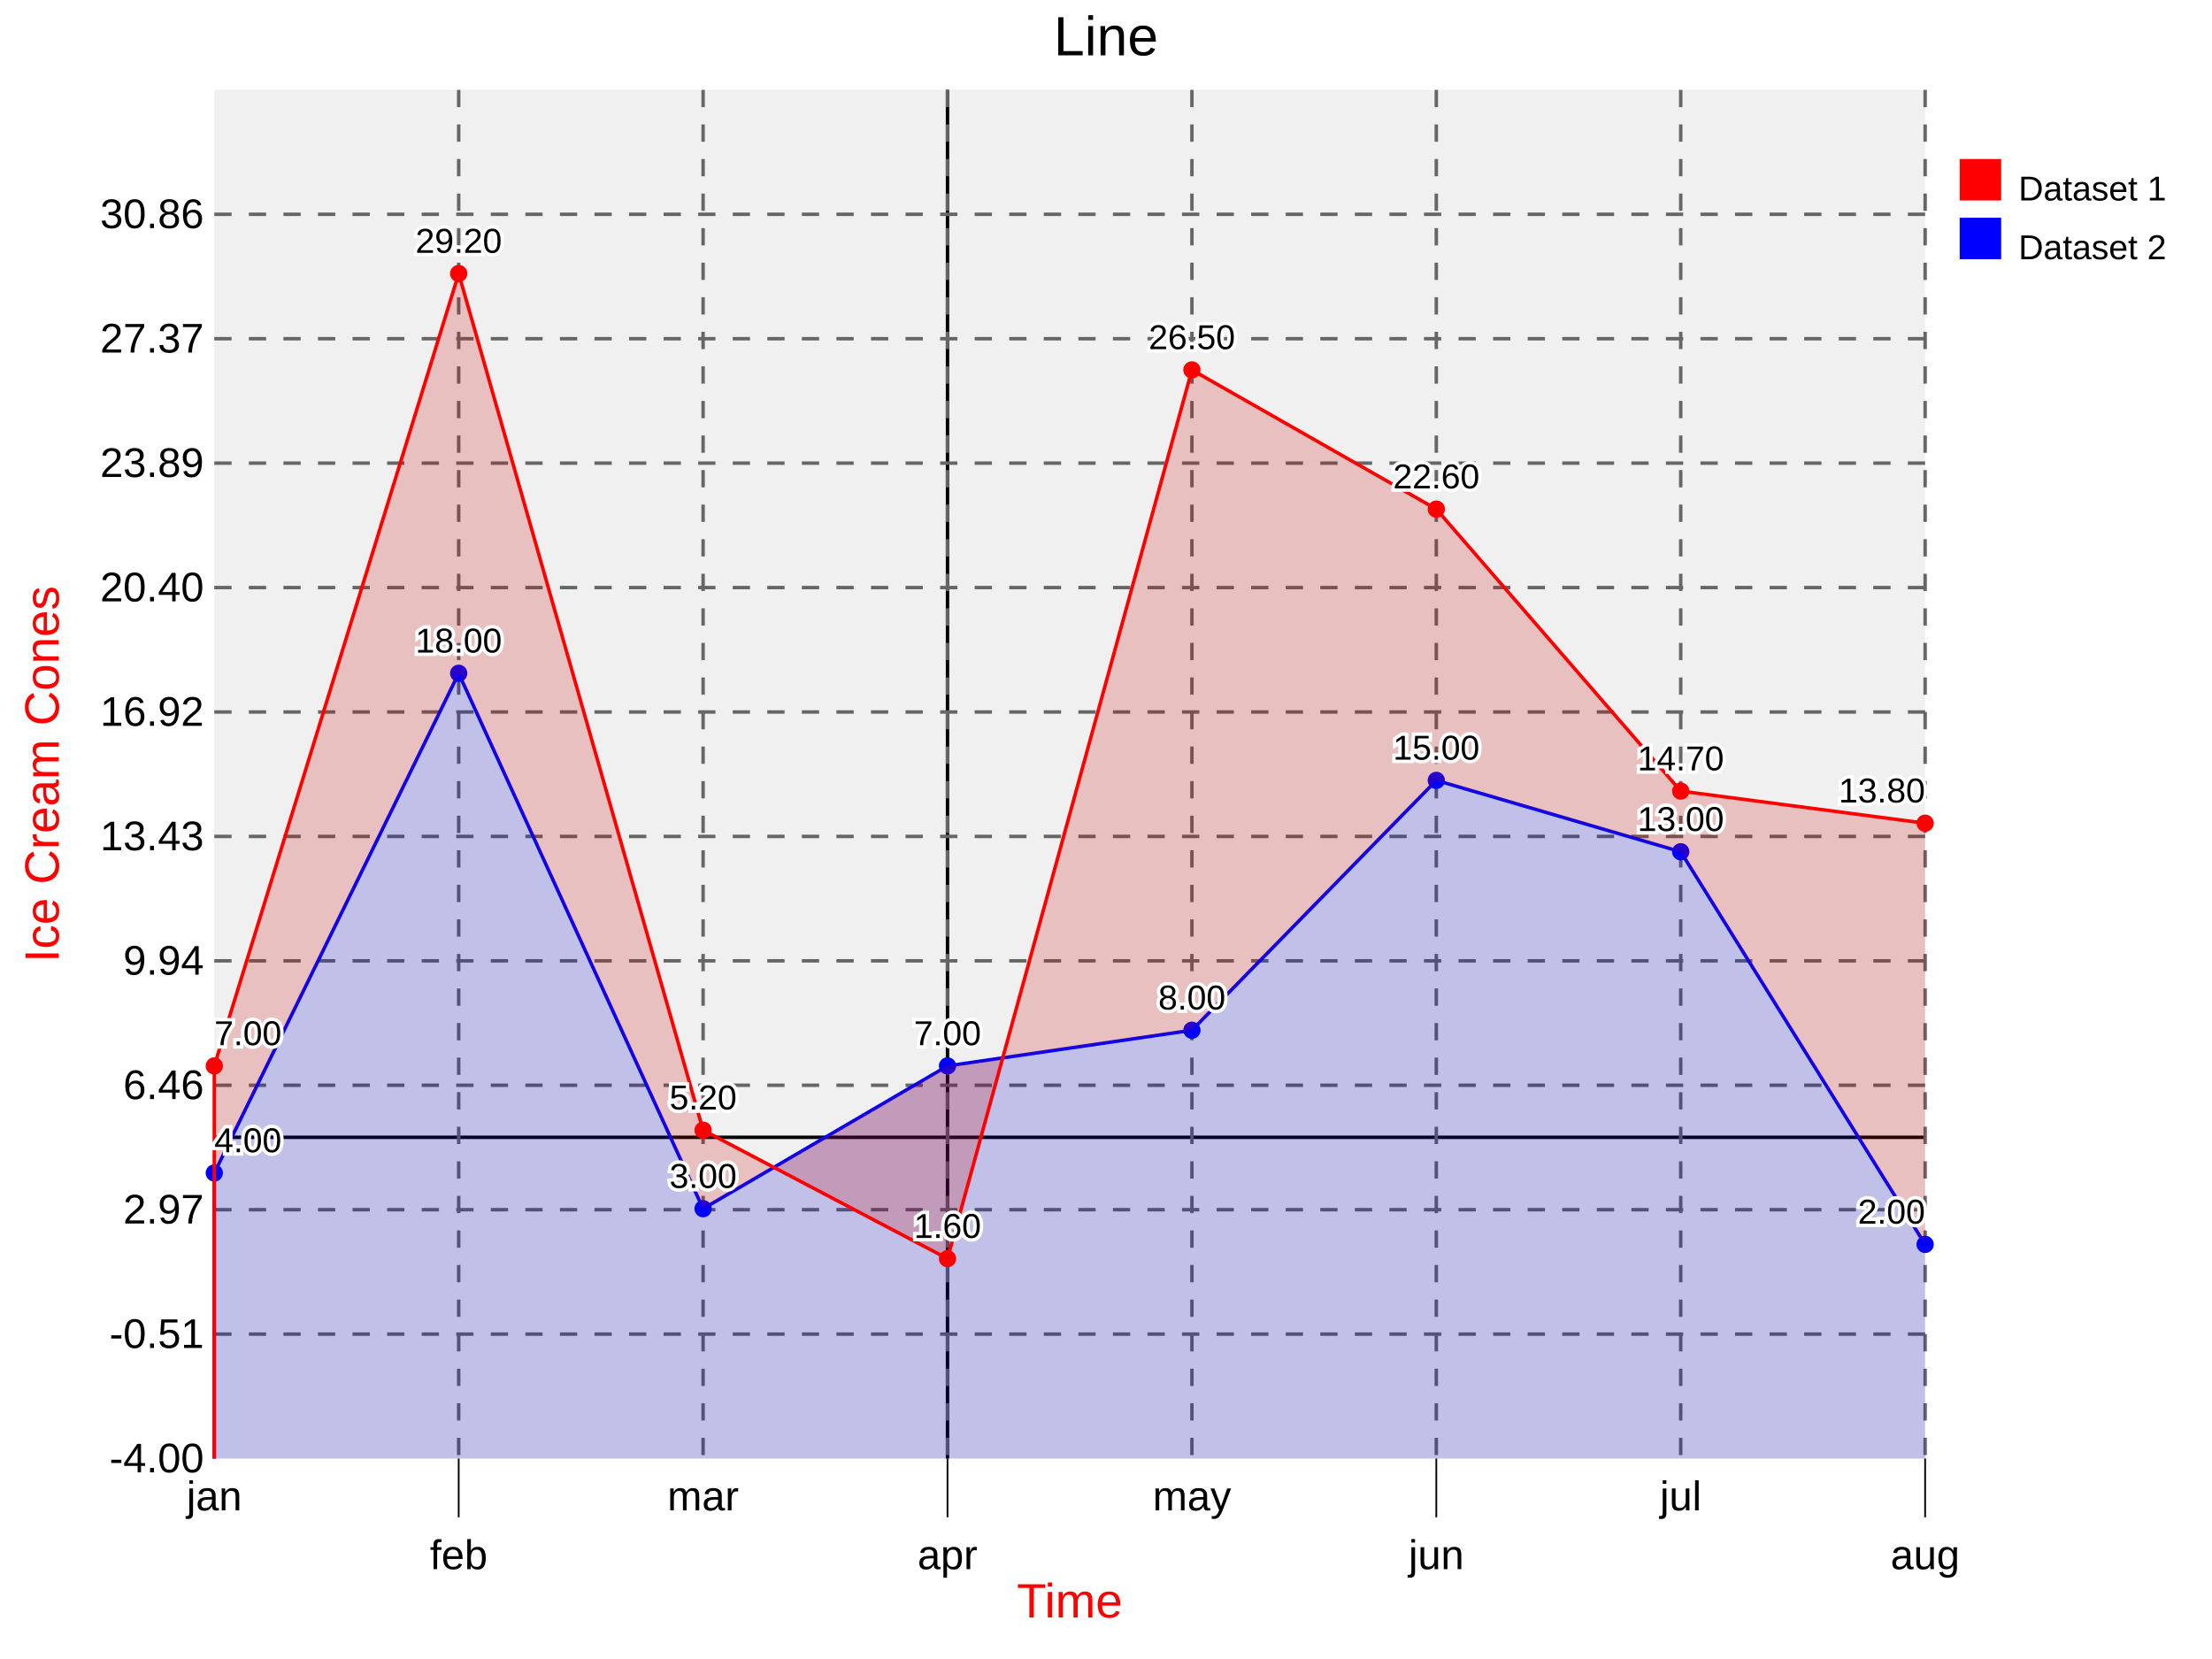
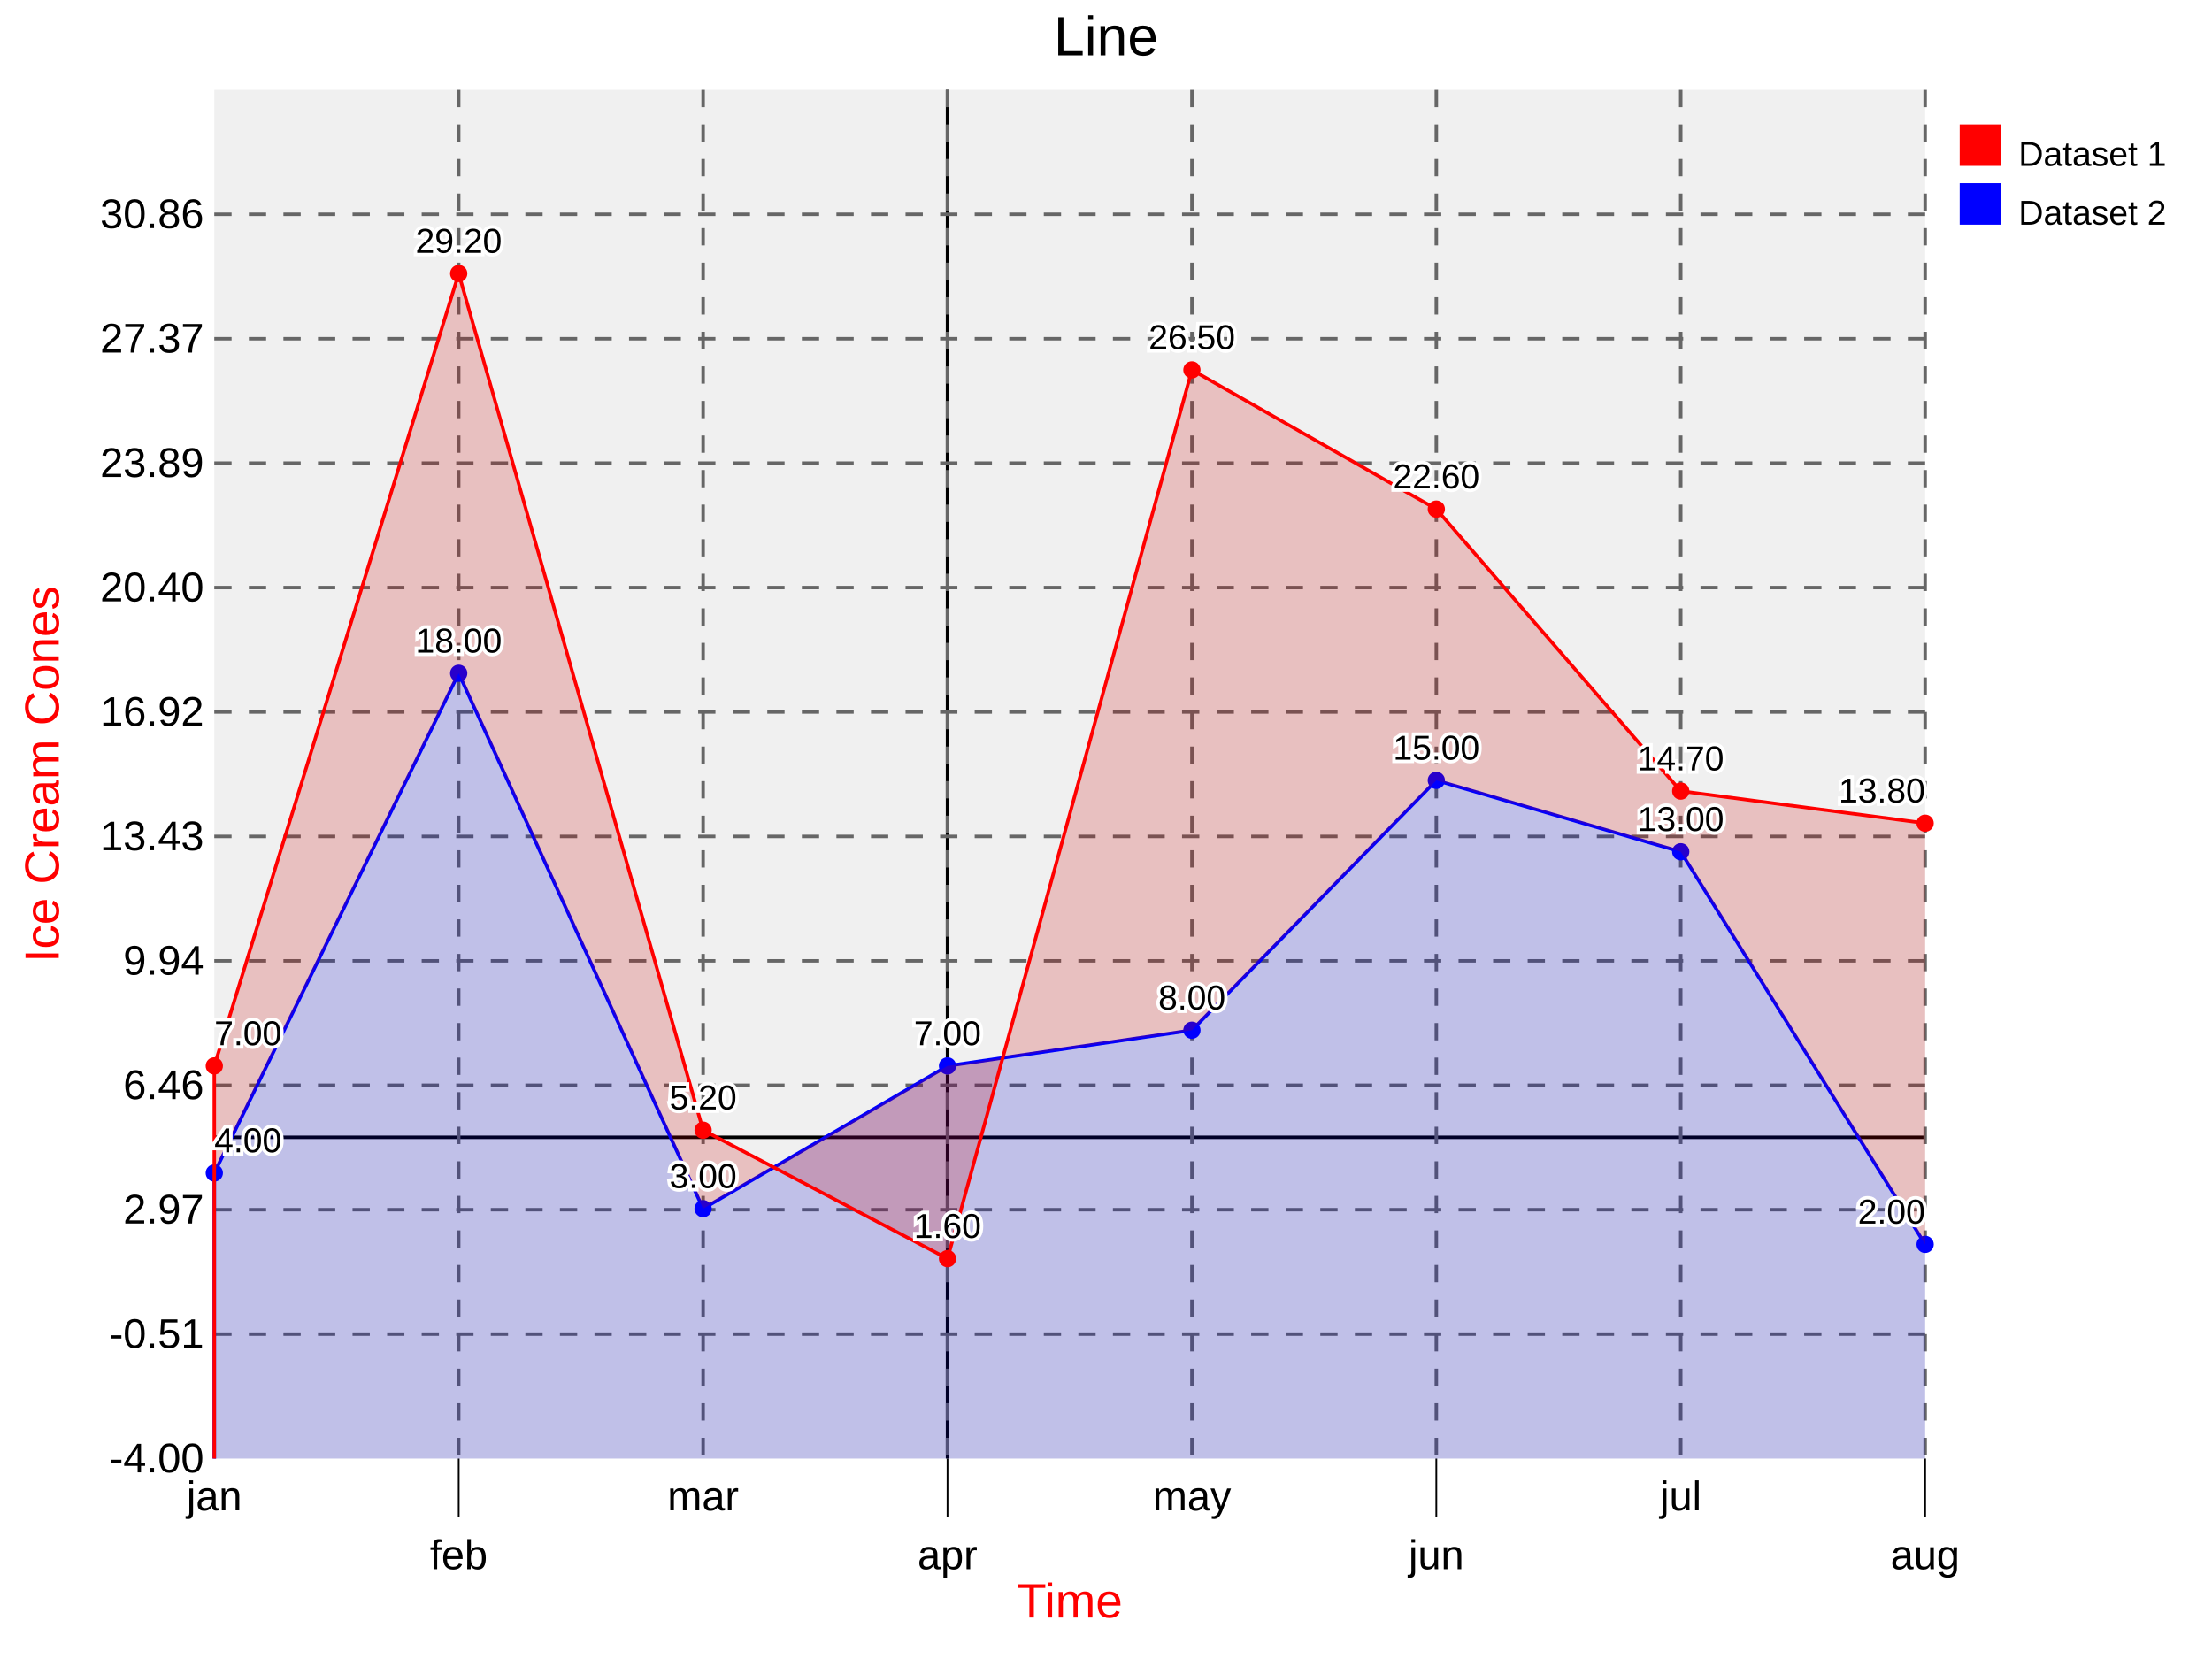
<svg xmlns="http://www.w3.org/2000/svg" width="640" height="480" viewBox="0 0 640 480">
  <defs>
    <style type="text/css">
/* Copy from here for external style sheet */
.svgBackground{
  fill:#ffffff;
}
.graphBackground{
  fill:#f0f0f0;
}

/* graphs titles */
.mainTitle{
  text-anchor: middle;
  fill: #000000;
  font-size: 16px;
  font-family: "Arial", sans-serif;
  font-weight: normal;
}
.subTitle{
  text-anchor: middle;
  fill: #999999;
  font-size: 14px;
  font-family: "Arial", sans-serif;
  font-weight: normal;
}

.axis{
  stroke: #000000;
  stroke-width: 1px;
}

.guideLines{
  stroke: #666666;
  stroke-width: 1px;
  stroke-dasharray: 5 5;
}

.xAxisLabels{
  text-anchor: middle;
  fill: #000000;
  font-size: 12px;
  font-family: "Arial", sans-serif;
  font-weight: normal;
}

.yAxisLabels{
  text-anchor: end;
  fill: #000000;
  font-size: 12px;
  font-family: "Arial", sans-serif;
  font-weight: normal;
}

.xAxisTitle{
  text-anchor: middle;
  fill: #ff0000;
  font-size: 14px;
  font-family: "Arial", sans-serif;
  font-weight: normal;
}

.yAxisTitle{
  fill: #ff0000;
  text-anchor: middle;
  font-size: 14px;
  font-family: "Arial", sans-serif;
  font-weight: normal;
}

.dataPointLabel{
  fill: #000000;
  text-anchor:middle;
  font-size: 10px;
  font-family: "Arial", sans-serif;
  font-weight: normal;
}

.staggerGuideLine{
  fill: none;
  stroke: #000000;
  stroke-width: 0.5px;
}

/* default line styles */
.line1{
	fill: none;
	stroke: #ff0000;
	stroke-width: 1px;
}
.line2{
	fill: none;
	stroke: #0000ff;
	stroke-width: 1px;
}
.line3{
	fill: none;
	stroke: #00ff00;
	stroke-width: 1px;
}
.line4{
	fill: none;
	stroke: #ffcc00;
	stroke-width: 1px;
}
.line5{
	fill: none;
	stroke: #00ccff;
	stroke-width: 1px;
}
.line6{
	fill: none;
	stroke: #ff00ff;
	stroke-width: 1px;
}
.line7{
	fill: none;
	stroke: #00ffff;
	stroke-width: 1px;
}
.line8{
	fill: none;
	stroke: #ffff00;
	stroke-width: 1px;
}
.line9{
	fill: none;
	stroke: #ccc6666;
	stroke-width: 1px;
}
.line10{
	fill: none;
	stroke: #663399;
	stroke-width: 1px;
}
.line11{
	fill: none;
	stroke: #339900;
	stroke-width: 1px;
}
.line12{
	fill: none;
	stroke: #9966FF;
	stroke-width: 1px;
}
/* default fill styles */
.fill1{
	fill: #cc0000;
	fill-opacity: 0.2;
	stroke: none;
}
.fill2{
	fill: #0000cc;
	fill-opacity: 0.2;
	stroke: none;
}
.fill3{
	fill: #00cc00;
	fill-opacity: 0.2;
	stroke: none;
}
.fill4{
	fill: #ffcc00;
	fill-opacity: 0.2;
	stroke: none;
}
.fill5{
	fill: #00ccff;
	fill-opacity: 0.2;
	stroke: none;
}
.fill6{
	fill: #ff00ff;
	fill-opacity: 0.2;
	stroke: none;
}
.fill7{
	fill: #00ffff;
	fill-opacity: 0.2;
	stroke: none;
}
.fill8{
	fill: #ffff00;
	fill-opacity: 0.2;
	stroke: none;
}
.fill9{
	fill: #cc6666;
	fill-opacity: 0.2;
	stroke: none;
}
.fill10{
	fill: #663399;
	fill-opacity: 0.2;
	stroke: none;
}
.fill11{
	fill: #339900;
	fill-opacity: 0.2;
	stroke: none;
}
.fill12{
	fill: #9966FF;
	fill-opacity: 0.2;
	stroke: none;
}
/* default line styles */
.key1,.dataPoint1{
	fill: #ff0000;
	stroke: none;
	stroke-width: 1px;
}
.key2,.dataPoint2{
	fill: #0000ff;
	stroke: none;
	stroke-width: 1px;
}
.key3,.dataPoint3{
	fill: #00ff00;
	stroke: none;
	stroke-width: 1px;
}
.key4,.dataPoint4{
	fill: #ffcc00;
	stroke: none;
	stroke-width: 1px;
}
.key5,.dataPoint5{
	fill: #00ccff;
	stroke: none;
	stroke-width: 1px;
}
.key6,.dataPoint6{
	fill: #ff00ff;
	stroke: none;
	stroke-width: 1px;
}
.key7,.dataPoint7{
	fill: #00ffff;
	stroke: none;
	stroke-width: 1px;
}
.key8,.dataPoint8{
	fill: #ffff00;
	stroke: none;
	stroke-width: 1px;
}
.key9,.dataPoint9{
	fill: #cc6666;
	stroke: none;
	stroke-width: 1px;
}
.key10,.dataPoint10{
	fill: #663399;
	stroke: none;
	stroke-width: 1px;
}
.key11,.dataPoint11{
	fill: #339900;
	stroke: none;
	stroke-width: 1px;
}
.key12,.dataPoint12{
	fill: #9966FF;
	stroke: none;
	stroke-width: 1px;
}


.keyText{
  fill: #000000;
  text-anchor:start;
  font-size: 10px;
  font-family: "Arial", sans-serif;
  font-weight: normal;
}
/* End copy for external style sheet */

</style>
  </defs>
  <rect width="640" height="480" x="0" y="0" class="svgBackground" />
  <g transform="translate( 62.0 26 )">
    <rect x="0" y="0" width="495.0" height="396" class="graphBackground" />
    <path d="M 0 303.057 h495.0" class="axis" id="yAxis" />
    <path d="M 212.143 0 v396" class="axis" id="xAxis" />
    <text class="xAxisLabels" x="0.0" y="411" style="text-anchor: middle">
jan
</text>
    <text class="xAxisLabels" x="70.714" y="428" style="text-anchor: middle">
feb
</text>
    <path d="M70.714 396 v17" class="staggerGuideLine" />
    <path d="M70.714 0 v396" class="guideLines" />
    <text class="xAxisLabels" x="141.429" y="411" style="text-anchor: middle">
mar
</text>
    <path d="M141.429 0 v396" class="guideLines" />
    <text class="xAxisLabels" x="212.143" y="428" style="text-anchor: middle">
apr
</text>
    <path d="M212.143 396 v17" class="staggerGuideLine" />
    <path d="M212.143 0 v396" class="guideLines" />
    <text class="xAxisLabels" x="282.857" y="411" style="text-anchor: middle">
may
</text>
    <path d="M282.857 0 v396" class="guideLines" />
    <text class="xAxisLabels" x="353.571" y="428" style="text-anchor: middle">
jun
</text>
    <path d="M353.571 396 v17" class="staggerGuideLine" />
    <path d="M353.571 0 v396" class="guideLines" />
    <text class="xAxisLabels" x="424.286" y="411" style="text-anchor: middle">
jul
</text>
    <path d="M424.286 0 v396" class="guideLines" />
    <text class="xAxisLabels" x="495" y="428" style="text-anchor: middle">
aug
</text>
    <path d="M495 396 v17" class="staggerGuideLine" />
    <path d="M495 0 v396" class="guideLines" />
    <text x="-3" y="400.0" class="yAxisLabels" style="text-anchor: end">
-4.00
</text>
    <text x="-3" y="364.0" class="yAxisLabels" style="text-anchor: end">
-0.51
</text>
    <path d="M0 360.0 h495.0" class="guideLines" />
    <text x="-3" y="328.0" class="yAxisLabels" style="text-anchor: end">
2.97
</text>
    <path d="M0 324.0 h495.0" class="guideLines" />
    <text x="-3" y="292.0" class="yAxisLabels" style="text-anchor: end">
6.46
</text>
    <path d="M0 288.0 h495.0" class="guideLines" />
    <text x="-3" y="256.0" class="yAxisLabels" style="text-anchor: end">
9.94
</text>
    <path d="M0 252.0 h495.0" class="guideLines" />
    <text x="-3" y="220.0" class="yAxisLabels" style="text-anchor: end">
13.43
</text>
    <path d="M0 216.0 h495.0" class="guideLines" />
    <text x="-3" y="184.0" class="yAxisLabels" style="text-anchor: end">
16.92
</text>
    <path d="M0 180.0 h495.0" class="guideLines" />
    <text x="-3" y="148.0" class="yAxisLabels" style="text-anchor: end">
20.40
</text>
    <path d="M0 144.0 h495.0" class="guideLines" />
    <text x="-3" y="112.0" class="yAxisLabels" style="text-anchor: end">
23.89
</text>
    <path d="M0 108.0 h495.0" class="guideLines" />
    <text x="-3" y="76.0" class="yAxisLabels" style="text-anchor: end">
27.37
</text>
    <path d="M0 72.0 h495.0" class="guideLines" />
    <text x="-3" y="40.0" class="yAxisLabels" style="text-anchor: end">
30.86
</text>
    <path d="M0 36.0 h495.0" class="guideLines" />
    <path d="M0.0 396.0 L0.0 313.384 70.714 168.806 141.429 323.711 212.143 282.403 282.857 272.076 353.571 199.787 424.286 220.441 495 334.038 495 396.0 424.286 396.0 353.571 396.0 282.857 396.0 212.143 396.0 141.429 396.0 70.714 396.0 0.0 396.0 Z" class="fill2" />
    <path d="M0 396 L0.0 313.384 70.714 168.806 141.429 323.711 212.143 282.403 282.857 272.076 353.571 199.787 424.286 220.441 495 334.038 " class="line2" />
    <circle cx="0.0" cy="313.384" r="2.5" class="dataPoint2" />
    <circle cx="70.714" cy="168.806" r="2.5" class="dataPoint2" />
    <circle cx="141.429" cy="323.711" r="2.5" class="dataPoint2" />
    <circle cx="212.143" cy="282.403" r="2.5" class="dataPoint2" />
    <circle cx="282.857" cy="272.076" r="2.5" class="dataPoint2" />
    <circle cx="353.571" cy="199.787" r="2.5" class="dataPoint2" />
    <circle cx="424.286" cy="220.441" r="2.5" class="dataPoint2" />
    <circle cx="495" cy="334.038" r="2.5" class="dataPoint2" />
    <path d="M0.0 313.384 L0.0 282.403 70.714 53.143 141.429 300.991 212.143 338.169 282.857 81.026 353.571 121.301 424.286 202.885 495 212.179 495 334.038 424.286 220.441 353.571 199.787 282.857 272.076 212.143 282.403 141.429 323.711 70.714 168.806 0.0 313.384 Z" class="fill1" />
    <path d="M0 396 L0.0 282.403 70.714 53.143 141.429 300.991 212.143 338.169 282.857 81.026 353.571 121.301 424.286 202.885 495 212.179 " class="line1" />
    <circle cx="0.0" cy="282.403" r="2.5" class="dataPoint1" />
    <circle cx="70.714" cy="53.143" r="2.5" class="dataPoint1" />
    <circle cx="141.429" cy="300.991" r="2.5" class="dataPoint1" />
    <circle cx="212.143" cy="338.169" r="2.5" class="dataPoint1" />
    <circle cx="282.857" cy="81.026" r="2.5" class="dataPoint1" />
    <circle cx="353.571" cy="121.301" r="2.5" class="dataPoint1" />
    <circle cx="424.286" cy="202.885" r="2.5" class="dataPoint1" />
    <circle cx="495" cy="212.179" r="2.5" class="dataPoint1" />
    <g>
      <text x="0.0" y="307.384" class="dataPointLabel" style="text-anchor: start; stroke: #fff; stroke-width: 2;">
4.00
</text>
      <text x="0.0" y="307.384" class="dataPointLabel" style="text-anchor: start;">
4.00
</text>
-       <text x="5.0" y="301.384" class="dataPointLabel" visibility="hidden" style="stroke-width: 2; fill: #000; text-anchor: start;" id="70349049891400">
+       <text x="5.0" y="301.384" class="dataPointLabel" visibility="hidden" style="stroke-width: 2; fill: #000; text-anchor: start;" id="70303120251980">
4
</text>
      <circle cx="0.0" cy="313.384" r="10" style="opacity: 0" />
      <text x="70.714" y="162.806" class="dataPointLabel" style=" stroke: #fff; stroke-width: 2;">
18.00
</text>
      <text x="70.714" y="162.806" class="dataPointLabel">
18.00
</text>
-       <text x="75.714" y="156.806" class="dataPointLabel" visibility="hidden" style="stroke-width: 2; fill: #000; text-anchor: start;" id="70349049945360">
+       <text x="75.714" y="156.806" class="dataPointLabel" visibility="hidden" style="stroke-width: 2; fill: #000; text-anchor: start;" id="70303129016620">
18
</text>
      <circle cx="70.714" cy="168.806" r="10" style="opacity: 0" />
      <text x="141.429" y="317.711" class="dataPointLabel" style=" stroke: #fff; stroke-width: 2;">
3.00
</text>
      <text x="141.429" y="317.711" class="dataPointLabel">
3.00
</text>
-       <text x="146.429" y="311.711" class="dataPointLabel" visibility="hidden" style="stroke-width: 2; fill: #000; text-anchor: start;" id="70349049974880">
+       <text x="146.429" y="311.711" class="dataPointLabel" visibility="hidden" style="stroke-width: 2; fill: #000; text-anchor: start;" id="70303145452040">
3
</text>
      <circle cx="141.429" cy="323.711" r="10" style="opacity: 0" />
      <text x="212.143" y="276.403" class="dataPointLabel" style=" stroke: #fff; stroke-width: 2;">
7.00
</text>
      <text x="212.143" y="276.403" class="dataPointLabel">
7.00
</text>
-       <text x="217.143" y="270.403" class="dataPointLabel" visibility="hidden" style="stroke-width: 2; fill: #000; text-anchor: start;" id="70349050005260">
+       <text x="217.143" y="270.403" class="dataPointLabel" visibility="hidden" style="stroke-width: 2; fill: #000; text-anchor: start;" id="70303132958240">
7
</text>
      <circle cx="212.143" cy="282.403" r="10" style="opacity: 0" />
      <text x="282.857" y="266.076" class="dataPointLabel" style=" stroke: #fff; stroke-width: 2;">
8.00
</text>
      <text x="282.857" y="266.076" class="dataPointLabel">
8.00
</text>
-       <text x="287.857" y="260.076" class="dataPointLabel" visibility="hidden" style="stroke-width: 2; fill: #000; text-anchor: start;" id="70349050042580">
+       <text x="287.857" y="260.076" class="dataPointLabel" visibility="hidden" style="stroke-width: 2; fill: #000; text-anchor: start;" id="70303145549060">
8
</text>
      <circle cx="282.857" cy="272.076" r="10" style="opacity: 0" />
      <text x="353.571" y="193.787" class="dataPointLabel" style=" stroke: #fff; stroke-width: 2;">
15.00
</text>
      <text x="353.571" y="193.787" class="dataPointLabel">
15.00
</text>
-       <text x="358.571" y="187.787" class="dataPointLabel" visibility="hidden" style="stroke-width: 2; fill: #000; text-anchor: start;" id="70349050073240">
+       <text x="358.571" y="187.787" class="dataPointLabel" visibility="hidden" style="stroke-width: 2; fill: #000; text-anchor: start;" id="70303145598260">
15
</text>
      <circle cx="353.571" cy="199.787" r="10" style="opacity: 0" />
      <text x="424.286" y="214.441" class="dataPointLabel" style=" stroke: #fff; stroke-width: 2;">
13.00
</text>
      <text x="424.286" y="214.441" class="dataPointLabel">
13.00
</text>
-       <text x="429.286" y="208.441" class="dataPointLabel" visibility="hidden" style="stroke-width: 2; fill: #000; text-anchor: start;" id="70349060310380">
+       <text x="429.286" y="208.441" class="dataPointLabel" visibility="hidden" style="stroke-width: 2; fill: #000; text-anchor: start;" id="70303145647420">
13
</text>
      <circle cx="424.286" cy="220.441" r="10" style="opacity: 0" />
      <text x="495" y="328.038" class="dataPointLabel" style="text-anchor: end; stroke: #fff; stroke-width: 2;">
2.00
</text>
      <text x="495" y="328.038" class="dataPointLabel" style="text-anchor: end;">
2.00
</text>
-       <text x="490" y="322.038" class="dataPointLabel" visibility="hidden" style="stroke-width: 2; fill: #000; text-anchor: end;" id="70349047948860">
+       <text x="490" y="322.038" class="dataPointLabel" visibility="hidden" style="stroke-width: 2; fill: #000; text-anchor: end;" id="70303145696120">
2
</text>
      <circle cx="495" cy="334.038" r="10" style="opacity: 0" />
      <text x="0.0" y="276.403" class="dataPointLabel" style="text-anchor: start; stroke: #fff; stroke-width: 2;">
7.00
</text>
      <text x="0.0" y="276.403" class="dataPointLabel" style="text-anchor: start;">
7.00
</text>
-       <text x="5.0" y="270.403" class="dataPointLabel" visibility="hidden" style="stroke-width: 2; fill: #000; text-anchor: start;" id="70349060315240">
+       <text x="5.0" y="270.403" class="dataPointLabel" visibility="hidden" style="stroke-width: 2; fill: #000; text-anchor: start;" id="70303128571680">
7
</text>
      <circle cx="0.0" cy="282.403" r="10" style="opacity: 0" />
      <text x="70.714" y="47.143" class="dataPointLabel" style=" stroke: #fff; stroke-width: 2;">
29.20
</text>
      <text x="70.714" y="47.143" class="dataPointLabel">
29.20
</text>
-       <text x="75.714" y="41.143" class="dataPointLabel" visibility="hidden" style="stroke-width: 2; fill: #000; text-anchor: start;" id="70349050057240">
+       <text x="75.714" y="41.143" class="dataPointLabel" visibility="hidden" style="stroke-width: 2; fill: #000; text-anchor: start;" id="70303132858500">
29.200000000000003
</text>
      <circle cx="70.714" cy="53.143" r="10" style="opacity: 0" />
      <text x="141.429" y="294.991" class="dataPointLabel" style=" stroke: #fff; stroke-width: 2;">
5.20
</text>
      <text x="141.429" y="294.991" class="dataPointLabel">
5.20
</text>
-       <text x="146.429" y="288.991" class="dataPointLabel" visibility="hidden" style="stroke-width: 2; fill: #000; text-anchor: start;" id="70349048572560">
+       <text x="146.429" y="288.991" class="dataPointLabel" visibility="hidden" style="stroke-width: 2; fill: #000; text-anchor: start;" id="70303120251500">
5.199999999999999
</text>
      <circle cx="141.429" cy="300.991" r="10" style="opacity: 0" />
      <text x="212.143" y="332.169" class="dataPointLabel" style=" stroke: #fff; stroke-width: 2;">
1.60
</text>
      <text x="212.143" y="332.169" class="dataPointLabel">
1.60
</text>
-       <text x="217.143" y="326.169" class="dataPointLabel" visibility="hidden" style="stroke-width: 2; fill: #000; text-anchor: start;" id="70349049971680">
+       <text x="217.143" y="326.169" class="dataPointLabel" visibility="hidden" style="stroke-width: 2; fill: #000; text-anchor: start;" id="70303129012160">
1.5999999999999996
</text>
      <circle cx="212.143" cy="338.169" r="10" style="opacity: 0" />
      <text x="282.857" y="75.026" class="dataPointLabel" style=" stroke: #fff; stroke-width: 2;">
26.50
</text>
      <text x="282.857" y="75.026" class="dataPointLabel">
26.50
</text>
-       <text x="287.857" y="69.026" class="dataPointLabel" visibility="hidden" style="stroke-width: 2; fill: #000; text-anchor: start;" id="70349049912700">
+       <text x="287.857" y="69.026" class="dataPointLabel" visibility="hidden" style="stroke-width: 2; fill: #000; text-anchor: start;" id="70303145507720">
26.5
</text>
      <circle cx="282.857" cy="81.026" r="10" style="opacity: 0" />
      <text x="353.571" y="115.301" class="dataPointLabel" style=" stroke: #fff; stroke-width: 2;">
22.60
</text>
      <text x="353.571" y="115.301" class="dataPointLabel">
22.60
</text>
-       <text x="358.571" y="109.301" class="dataPointLabel" visibility="hidden" style="stroke-width: 2; fill: #000; text-anchor: start;" id="70349049861980">
+       <text x="358.571" y="109.301" class="dataPointLabel" visibility="hidden" style="stroke-width: 2; fill: #000; text-anchor: start;" id="70303149565680">
22.6
</text>
      <circle cx="353.571" cy="121.301" r="10" style="opacity: 0" />
      <text x="424.286" y="196.885" class="dataPointLabel" style=" stroke: #fff; stroke-width: 2;">
14.70
</text>
      <text x="424.286" y="196.885" class="dataPointLabel">
14.70
</text>
-       <text x="429.286" y="190.885" class="dataPointLabel" visibility="hidden" style="stroke-width: 2; fill: #000; text-anchor: start;" id="70349049812200">
+       <text x="429.286" y="190.885" class="dataPointLabel" visibility="hidden" style="stroke-width: 2; fill: #000; text-anchor: start;" id="70303145579800">
14.7
</text>
      <circle cx="424.286" cy="202.885" r="10" style="opacity: 0" />
      <text x="495" y="206.179" class="dataPointLabel" style="text-anchor: end; stroke: #fff; stroke-width: 2;">
13.80
</text>
      <text x="495" y="206.179" class="dataPointLabel" style="text-anchor: end;">
13.80
</text>
-       <text x="490" y="200.179" class="dataPointLabel" visibility="hidden" style="stroke-width: 2; fill: #000; text-anchor: end;" id="70349049761660">
+       <text x="490" y="200.179" class="dataPointLabel" visibility="hidden" style="stroke-width: 2; fill: #000; text-anchor: end;" id="70303145647920">
13.8
</text>
      <circle cx="495" cy="212.179" r="10" style="opacity: 0" />
    </g>
  </g>
  <text x="320" y="16" class="mainTitle">
Line
</text>
  <text x="309.5" y="468" class="xAxisTitle">
Time
</text>
  <text x="17" y="224" class="yAxisTitle" transform="rotate( -90, 17, 224 )">
Ice Cream Cones
</text>
-   <g transform="translate(567.0 46)">
+   <g transform="translate(567.0 36)">
    <rect x="0" y="0" width="12" height="12" class="key1" />
    <text x="17" y="12" class="keyText">
Dataset 1
</text>
    <rect x="0" y="17" width="12" height="12" class="key2" />
    <text x="17" y="29" class="keyText">
Dataset 2
</text>
  </g>
</svg>
